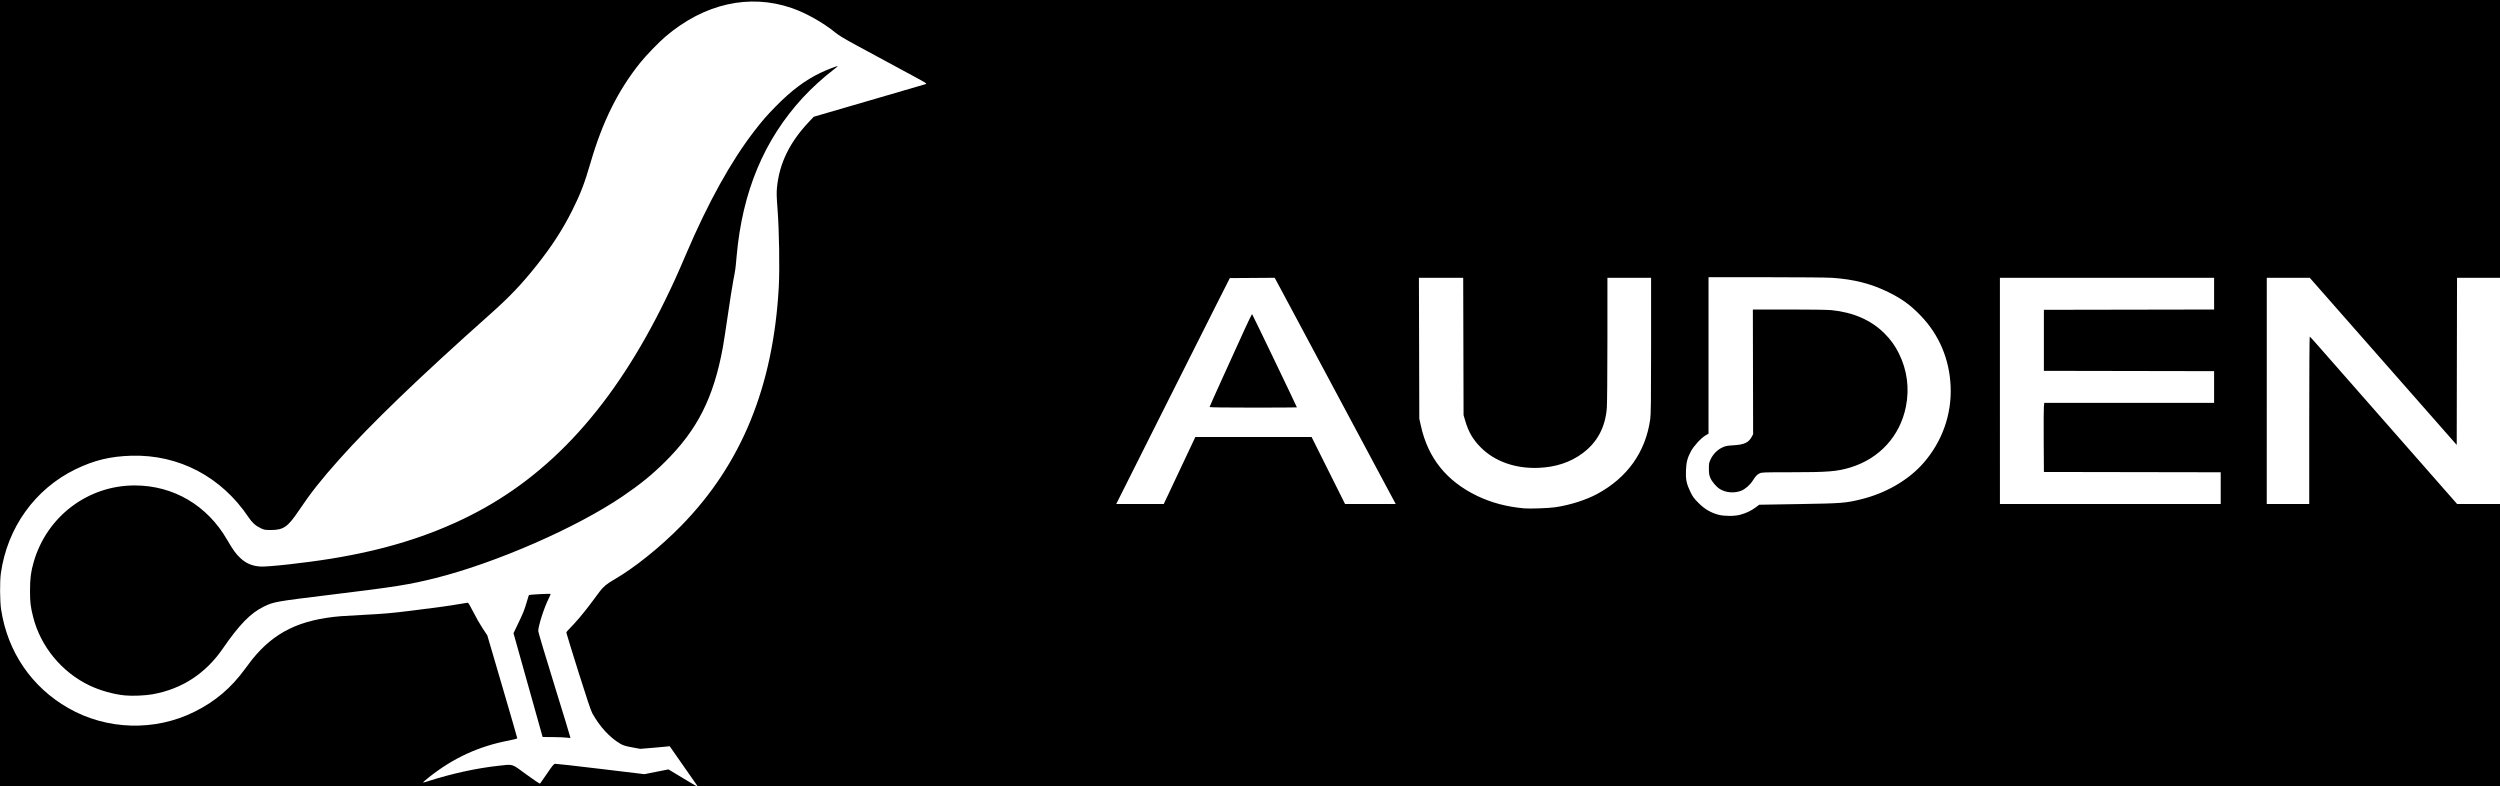
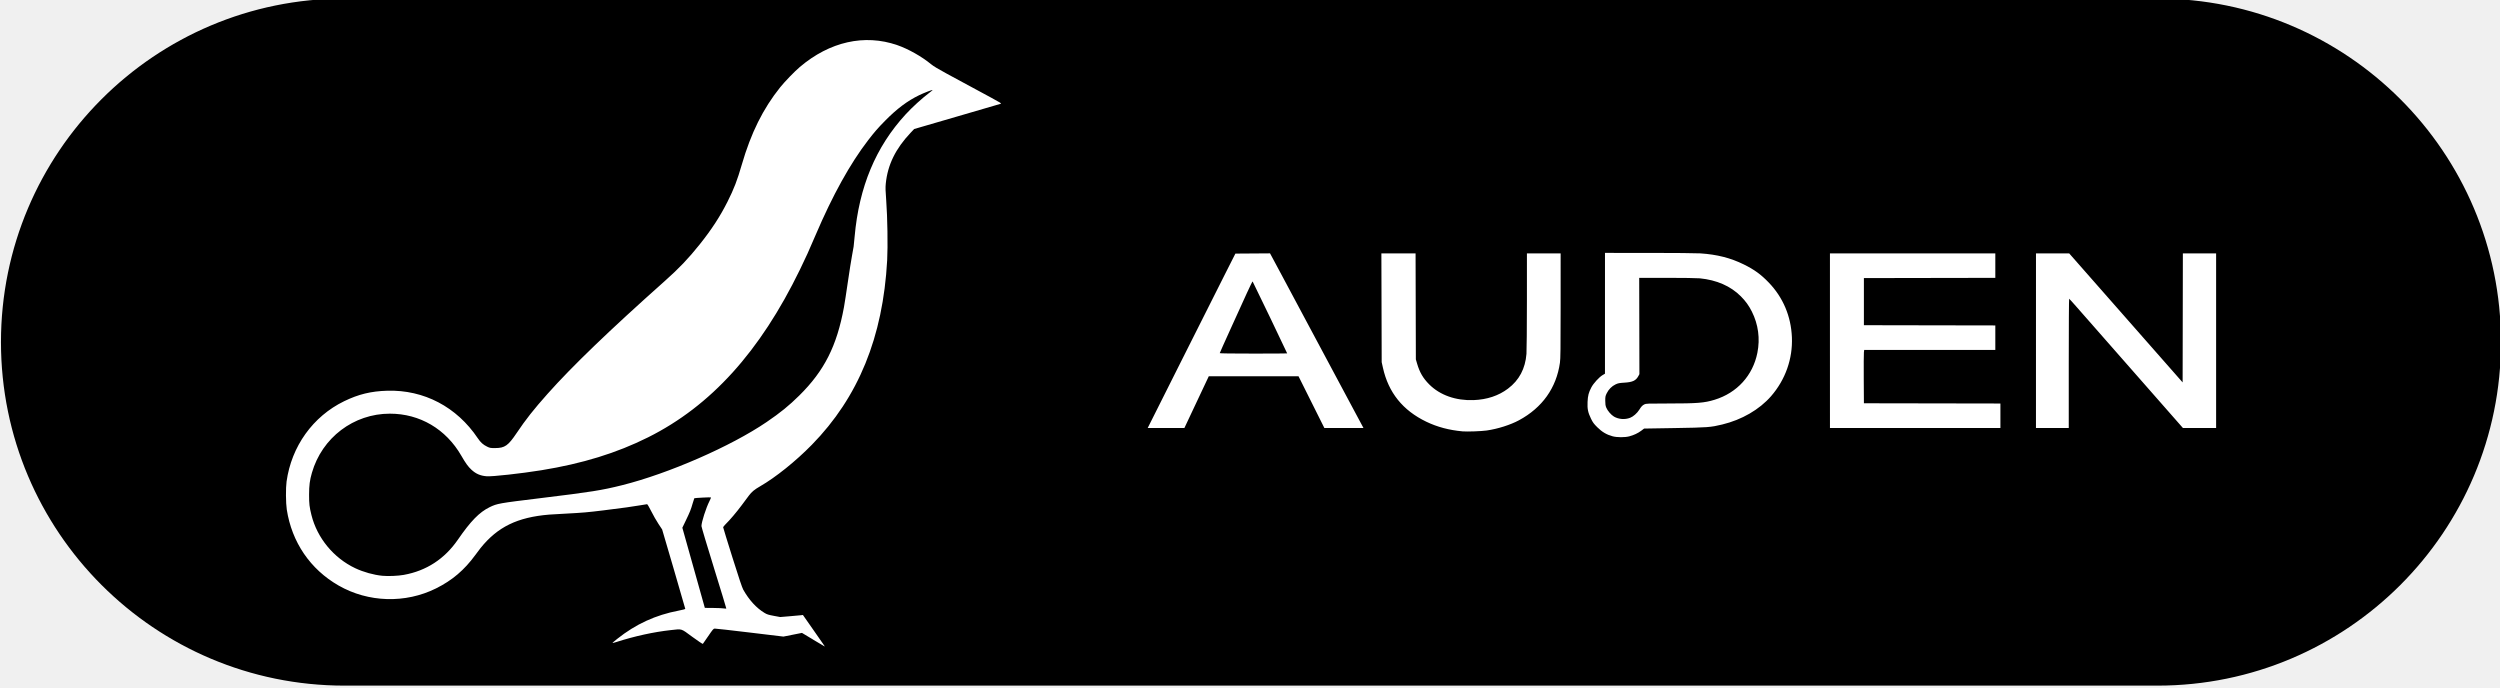
- <svg xmlns="http://www.w3.org/2000/svg" width="731.81" height="229.919" viewBox="0 0 193.625 60.833" version="1.1" id="svg8">
+ <svg xmlns="http://www.w3.org/2000/svg" width="947.875" height="260.5" viewBox="0 0 250.792 68.924" version="1.1" id="svg8">
  <defs id="defs2" />
-   <g id="layer1" transform="translate(0,-236.1672)">
-     <rect style="fill:#000000;fill-opacity:1;stroke:#000000;stroke-width:0.32" id="rect824" width="250.472" height="68.605" x="-28.424" y="232.281" ry="34.302" />
-     <path style="fill:#ffffff;stroke-width:0.046" d="m 52.903,296.437 -1.134,-0.68 -0.93,0.185 -0.93,0.185 -3.381,-0.407 c -1.86,-0.224 -3.443,-0.402 -3.518,-0.396 -0.121,0.01 -0.194,0.096 -0.64,0.752 -0.277,0.408 -0.521,0.76 -0.543,0.782 -0.023,0.023 -0.481,-0.283 -1.059,-0.707 -1.176,-0.862 -0.987,-0.803 -2.153,-0.675 -1.721,0.189 -3.613,0.603 -5.475,1.199 -0.202,0.065 -0.376,0.109 -0.387,0.099 -0.01,-0.01 0.207,-0.199 0.483,-0.418 1.865,-1.481 3.852,-2.394 6.167,-2.834 0.389,-0.074 0.66,-0.147 0.66,-0.178 0,-0.029 -0.522,-1.833 -1.16,-4.008 l -1.16,-3.956 -0.37,-0.559 c -0.204,-0.307 -0.529,-0.877 -0.723,-1.267 -0.194,-0.39 -0.381,-0.708 -0.415,-0.708 -0.034,0 -0.36,0.052 -0.723,0.116 -0.716,0.126 -1.648,0.254 -3.674,0.505 -1.565,0.194 -2.064,0.237 -3.777,0.327 -0.726,0.038 -1.467,0.081 -1.645,0.096 -3.195,0.265 -5.178,1.231 -6.891,3.358 -0.092,0.115 -0.328,0.427 -0.523,0.695 -1.1,1.507 -2.316,2.542 -3.939,3.35 -3.075,1.531 -6.798,1.421 -9.78,-0.289 -2.84,-1.628 -4.691,-4.344 -5.196,-7.623 -0.098,-0.637 -0.11,-2.17 -0.021,-2.805 0.492,-3.535 2.644,-6.537 5.776,-8.06 1.444,-0.702 2.697,-1.006 4.333,-1.053 3.672,-0.105 6.964,1.624 9.072,4.763 0.287,0.427 0.537,0.653 0.937,0.846 0.282,0.136 0.334,0.145 0.811,0.144 0.965,-0.003 1.298,-0.236 2.155,-1.512 0.914,-1.362 1.701,-2.359 3.101,-3.931 2.483,-2.788 6.219,-6.383 11.75,-11.307 1.46,-1.299 2.369,-2.254 3.513,-3.685 1.194,-1.495 2.049,-2.81 2.801,-4.309 0.637,-1.268 0.964,-2.12 1.421,-3.697 0.917,-3.163 2.128,-5.603 3.846,-7.747 0.459,-0.572 1.443,-1.59 1.973,-2.04 2.997,-2.544 6.49,-3.329 9.771,-2.196 1.105,0.382 2.459,1.145 3.379,1.904 0.254,0.21 0.72,0.491 1.609,0.971 0.688,0.371 1.741,0.941 2.34,1.265 0.599,0.324 1.557,0.841 2.128,1.15 0.895,0.482 1.024,0.565 0.927,0.595 -0.062,0.019 -1.76,0.515 -3.773,1.102 -2.013,0.587 -3.942,1.149 -4.286,1.249 l -0.626,0.183 -0.344,0.363 c -1.519,1.603 -2.316,3.231 -2.503,5.113 -0.04,0.398 -0.031,0.713 0.047,1.738 0.123,1.608 0.169,4.566 0.093,5.955 -0.423,7.71 -2.883,13.734 -7.557,18.507 -1.614,1.648 -3.632,3.268 -5.186,4.163 -0.576,0.332 -0.85,0.558 -1.129,0.933 -0.136,0.182 -0.465,0.623 -0.731,0.98 -0.524,0.702 -1.178,1.472 -1.591,1.876 -0.143,0.139 -0.26,0.284 -0.26,0.321 0,0.037 0.418,1.398 0.929,3.024 0.648,2.063 0.977,3.042 1.089,3.24 0.591,1.046 1.324,1.844 2.141,2.333 0.242,0.145 0.392,0.192 0.927,0.291 l 0.638,0.118 0.927,-0.077 c 0.51,-0.042 1.022,-0.089 1.139,-0.103 l 0.212,-0.026 1.065,1.523 c 1.091,1.56 1.145,1.639 1.12,1.638 -0.008,0 -0.524,-0.306 -1.148,-0.68 z m -9.962,-7.199 c -0.69,-2.222 -1.254,-4.109 -1.254,-4.194 0,-0.399 0.455,-1.818 0.807,-2.516 0.094,-0.187 0.161,-0.351 0.148,-0.364 -0.029,-0.029 -1.641,0.054 -1.673,0.086 -0.012,0.012 -0.085,0.24 -0.162,0.506 -0.183,0.638 -0.27,0.856 -0.687,1.723 l -0.35,0.729 1.128,4.02 1.128,4.02 0.838,0.007 c 0.461,0.004 0.942,0.025 1.07,0.048 0.127,0.022 0.238,0.026 0.246,0.008 0.008,-0.018 -0.55,-1.851 -1.24,-4.073 z m -31.096,0.695 c 2.244,-0.404 4.078,-1.6 5.401,-3.52 1.29,-1.874 2.166,-2.769 3.195,-3.269 0.755,-0.366 0.924,-0.396 5.074,-0.902 5.142,-0.627 6.168,-0.789 8.217,-1.303 4.665,-1.169 10.915,-3.9 14.489,-6.332 1.38,-0.939 2.257,-1.651 3.283,-2.666 2.507,-2.479 3.761,-4.958 4.478,-8.856 0.065,-0.355 0.243,-1.502 0.394,-2.549 0.152,-1.047 0.34,-2.237 0.418,-2.645 0.17,-0.885 0.166,-0.854 0.257,-1.877 0.442,-4.991 2.117,-9.008 5.116,-12.27 0.678,-0.737 1.612,-1.588 2.399,-2.185 0.183,-0.139 0.327,-0.259 0.319,-0.268 -0.033,-0.033 -0.873,0.292 -1.349,0.521 -1.185,0.571 -2.25,1.37 -3.436,2.577 -0.729,0.742 -1.048,1.109 -1.696,1.949 -1.796,2.332 -3.561,5.516 -5.249,9.468 -0.692,1.621 -0.99,2.279 -1.595,3.522 -4.005,8.229 -8.923,13.658 -15.225,16.81 -3.153,1.576 -6.585,2.635 -10.701,3.301 -2.038,0.33 -4.939,0.65 -5.494,0.606 -0.63,-0.05 -1.079,-0.243 -1.524,-0.654 -0.34,-0.315 -0.582,-0.649 -1.021,-1.411 -1.541,-2.673 -4.161,-4.215 -7.163,-4.215 -3.633,-3.5e-4 -6.807,2.405 -7.823,5.93 -0.218,0.756 -0.282,1.256 -0.284,2.201 -8.63e-4,0.92 0.035,1.225 0.237,2.039 0.573,2.3 2.23,4.311 4.394,5.333 0.823,0.389 1.852,0.676 2.725,0.76 0.583,0.056 1.57,0.014 2.163,-0.093 z M 133.091,276.033 c -0.598,-0.161 -1.064,-0.436 -1.532,-0.902 -0.356,-0.355 -0.452,-0.486 -0.634,-0.859 -0.306,-0.629 -0.378,-0.979 -0.347,-1.68 0.029,-0.642 0.109,-0.949 0.383,-1.47 0.212,-0.403 0.783,-1.027 1.127,-1.229 l 0.236,-0.139 8.7e-4,-6.059 8.6e-4,-6.059 4.437,8.6e-4 c 2.473,3.5e-4 4.745,0.021 5.132,0.047 1.683,0.113 3.024,0.454 4.356,1.109 1.056,0.519 1.722,1.003 2.51,1.824 1.43,1.488 2.226,3.37 2.316,5.476 0.093,2.158 -0.651,4.265 -2.091,5.919 -1.167,1.341 -2.941,2.369 -4.902,2.84 -1.173,0.282 -1.429,0.301 -4.757,0.356 l -3.077,0.051 -0.283,0.214 c -0.332,0.251 -0.755,0.449 -1.209,0.567 -0.443,0.115 -1.229,0.112 -1.669,-0.007 z m 1.749,-1.851 c 0.318,-0.121 0.704,-0.459 0.919,-0.802 0.207,-0.331 0.314,-0.445 0.516,-0.548 0.162,-0.083 0.301,-0.088 2.363,-0.089 2.954,-4.4e-4 3.643,-0.056 4.683,-0.374 2.251,-0.689 3.839,-2.433 4.293,-4.714 0.283,-1.422 0.092,-2.844 -0.554,-4.133 -0.299,-0.596 -0.633,-1.058 -1.107,-1.532 -1.03,-1.029 -2.415,-1.635 -4.12,-1.804 -0.269,-0.027 -1.711,-0.048 -3.277,-0.048 h -2.797 l 0.01,4.831 0.01,4.831 -0.1,0.185 c -0.25,0.463 -0.576,0.618 -1.403,0.668 -0.52,0.032 -0.631,0.053 -0.889,0.174 -0.373,0.175 -0.697,0.501 -0.887,0.893 -0.134,0.275 -0.147,0.343 -0.147,0.743 0,0.346 0.022,0.495 0.103,0.697 0.123,0.307 0.486,0.73 0.771,0.897 0.468,0.274 1.094,0.322 1.614,0.123 z m -16.786,1.359 c -1.368,-0.125 -2.547,-0.438 -3.652,-0.969 -2.363,-1.138 -3.8,-2.925 -4.352,-5.415 l -0.125,-0.561 -0.015,-5.456 -0.015,-5.456 h 1.715 1.715 l 0.014,5.317 0.014,5.317 0.126,0.431 c 0.254,0.869 0.6,1.462 1.212,2.076 1.074,1.079 2.674,1.646 4.452,1.578 1.355,-0.052 2.504,-0.435 3.457,-1.153 1.119,-0.843 1.732,-2.001 1.849,-3.489 0.024,-0.306 0.044,-2.699 0.045,-5.317 l 8.6e-4,-4.761 h 1.691 1.691 l 4.3e-4,0.127 c 4.4e-4,0.07 0,2.428 -4.3e-4,5.24 -8.6e-4,4.237 -0.013,5.195 -0.069,5.597 -0.355,2.526 -1.767,4.514 -4.107,5.777 -0.861,0.465 -2.119,0.865 -3.238,1.028 -0.51,0.075 -1.972,0.128 -2.41,0.088 z m -28.281,-6.957 c 1.827,-3.638 3.806,-7.574 4.399,-8.746 l 1.078,-2.132 1.737,-0.012 1.737,-0.012 0.183,0.337 c 0.101,0.185 0.59,1.098 1.087,2.028 0.497,0.93 1.545,2.89 2.328,4.356 2.82,5.276 4.307,8.057 4.808,8.99 0.28,0.522 0.613,1.143 0.739,1.379 l 0.229,0.429 h -1.962 -1.962 l -1.296,-2.595 -1.296,-2.595 h -4.501 -4.501 l -1.223,2.595 -1.223,2.595 -1.841,4.4e-4 -1.841,4.3e-4 z m 10.672,-0.865 c 0,-0.042 -3.427,-7.176 -3.468,-7.219 -0.017,-0.018 -0.275,0.504 -0.572,1.158 -0.298,0.655 -1.033,2.271 -1.633,3.59 -0.601,1.32 -1.092,2.42 -1.092,2.444 0,0.028 1.24,0.045 3.383,0.045 1.861,0 3.383,-0.009 3.383,-0.019 z m 54.448,-1.278 v -8.758 h 8.295 8.295 v 1.228 1.228 l -6.592,0.012 -6.592,0.012 v 2.363 2.363 l 6.592,0.012 6.592,0.012 v 1.228 1.228 h -6.577 -6.577 l -0.029,0.243 c -0.016,0.134 -0.023,1.338 -0.015,2.676 l 0.015,2.433 6.847,0.012 6.847,0.012 v 1.228 1.228 h -8.55 -8.55 z m 20.668,0 10e-4,-8.758 h 1.665 1.665 l 0.802,0.912 c 0.441,0.501 1.354,1.54 2.03,2.309 2.377,2.705 4.168,4.741 5.402,6.144 0.686,0.779 1.675,1.903 2.197,2.498 l 0.95,1.081 0.012,-6.471 0.012,-6.471 h 1.668 1.668 v 8.758 8.758 h -1.665 -1.665 l -0.967,-1.101 c -1.206,-1.372 -8.827,-10.05 -9.737,-11.087 -0.369,-0.421 -0.688,-0.772 -0.71,-0.78 -0.021,-0.008 -0.039,2.906 -0.039,6.476 v 6.491 h -1.645 -1.645 l 0.001,-8.758 z" id="path3724" />
+   <g id="layer1" transform="translate(0,-228.076)">
+     <rect style="fill:#000000;fill-opacity:1;stroke:#000000;stroke-width:0.32" id="rect824" width="250.472" height="68.605" x="0.257" y="228.091" ry="34.302" />
+     <path style="fill:#ffffff;stroke-width:0.046" d="m 81.584,292.246 -1.134,-0.68 -0.93,0.185 -0.93,0.185 -3.381,-0.407 c -1.86,-0.224 -3.443,-0.402 -3.518,-0.396 -0.121,0.01 -0.194,0.096 -0.64,0.752 -0.277,0.408 -0.521,0.76 -0.543,0.782 -0.023,0.023 -0.481,-0.283 -1.059,-0.707 -1.176,-0.862 -0.987,-0.803 -2.153,-0.675 -1.721,0.189 -3.613,0.603 -5.475,1.199 -0.202,0.065 -0.376,0.109 -0.387,0.099 -0.01,-0.01 0.207,-0.199 0.483,-0.418 1.865,-1.481 3.852,-2.394 6.167,-2.834 0.389,-0.074 0.66,-0.147 0.66,-0.178 0,-0.029 -0.522,-1.833 -1.16,-4.008 l -1.16,-3.956 -0.37,-0.559 c -0.204,-0.307 -0.529,-0.877 -0.723,-1.267 -0.194,-0.39 -0.381,-0.708 -0.415,-0.708 -0.034,0 -0.36,0.052 -0.723,0.116 -0.716,0.126 -1.648,0.254 -3.674,0.505 -1.565,0.194 -2.064,0.237 -3.777,0.327 -0.726,0.038 -1.467,0.081 -1.645,0.096 -3.195,0.265 -5.178,1.231 -6.891,3.358 -0.092,0.115 -0.328,0.427 -0.523,0.695 -1.1,1.507 -2.316,2.542 -3.939,3.35 -3.075,1.531 -6.798,1.421 -9.78,-0.289 -2.84,-1.628 -4.691,-4.344 -5.196,-7.623 -0.098,-0.637 -0.11,-2.17 -0.021,-2.805 0.492,-3.535 2.644,-6.537 5.776,-8.06 1.444,-0.702 2.697,-1.006 4.333,-1.053 3.672,-0.105 6.964,1.624 9.072,4.763 0.287,0.427 0.537,0.653 0.937,0.846 0.282,0.136 0.334,0.145 0.811,0.144 0.965,-0.003 1.298,-0.236 2.155,-1.512 0.914,-1.362 1.701,-2.359 3.101,-3.931 2.483,-2.788 6.219,-6.383 11.75,-11.307 1.46,-1.299 2.369,-2.254 3.513,-3.685 1.194,-1.495 2.049,-2.81 2.801,-4.309 0.637,-1.268 0.964,-2.12 1.421,-3.697 0.917,-3.163 2.128,-5.603 3.846,-7.747 0.459,-0.572 1.443,-1.59 1.973,-2.04 2.997,-2.544 6.49,-3.329 9.771,-2.196 1.105,0.382 2.459,1.145 3.379,1.904 0.254,0.21 0.72,0.491 1.609,0.971 0.688,0.371 1.741,0.941 2.34,1.265 0.599,0.324 1.557,0.841 2.128,1.15 0.895,0.482 1.024,0.565 0.927,0.595 -0.062,0.019 -1.76,0.515 -3.773,1.102 -2.013,0.587 -3.942,1.149 -4.286,1.249 l -0.626,0.183 -0.344,0.363 c -1.519,1.603 -2.316,3.231 -2.503,5.113 -0.04,0.398 -0.031,0.713 0.047,1.738 0.123,1.608 0.169,4.566 0.093,5.955 -0.423,7.71 -2.883,13.734 -7.557,18.507 -1.614,1.648 -3.632,3.268 -5.186,4.163 -0.576,0.332 -0.85,0.558 -1.129,0.933 -0.136,0.182 -0.465,0.623 -0.731,0.98 -0.524,0.702 -1.178,1.472 -1.591,1.876 -0.143,0.139 -0.26,0.284 -0.26,0.321 0,0.037 0.418,1.398 0.929,3.024 0.648,2.063 0.977,3.042 1.089,3.24 0.591,1.046 1.324,1.844 2.141,2.333 0.242,0.145 0.392,0.192 0.927,0.291 l 0.638,0.118 0.927,-0.077 c 0.51,-0.042 1.022,-0.089 1.139,-0.103 l 0.212,-0.026 1.065,1.523 c 1.091,1.56 1.145,1.639 1.12,1.638 -0.008,0 -0.524,-0.306 -1.148,-0.68 z m -9.962,-7.199 c -0.69,-2.222 -1.254,-4.109 -1.254,-4.194 0,-0.399 0.455,-1.818 0.807,-2.516 0.094,-0.187 0.161,-0.351 0.148,-0.364 -0.029,-0.029 -1.641,0.054 -1.673,0.086 -0.012,0.012 -0.085,0.24 -0.162,0.506 -0.183,0.638 -0.27,0.856 -0.687,1.723 l -0.35,0.729 1.128,4.02 1.128,4.02 0.838,0.007 c 0.461,0.004 0.942,0.025 1.07,0.048 0.127,0.022 0.238,0.026 0.246,0.008 0.008,-0.018 -0.55,-1.851 -1.24,-4.073 z m -31.096,0.695 c 2.244,-0.404 4.078,-1.6 5.401,-3.52 1.29,-1.874 2.166,-2.769 3.195,-3.269 0.755,-0.366 0.924,-0.396 5.074,-0.902 5.142,-0.627 6.168,-0.789 8.217,-1.303 4.665,-1.169 10.915,-3.9 14.489,-6.332 1.38,-0.939 2.257,-1.651 3.283,-2.666 2.507,-2.479 3.761,-4.958 4.478,-8.856 0.065,-0.355 0.243,-1.502 0.394,-2.549 0.152,-1.047 0.34,-2.237 0.418,-2.645 0.17,-0.885 0.166,-0.854 0.257,-1.877 0.442,-4.991 2.117,-9.008 5.116,-12.27 0.678,-0.737 1.612,-1.588 2.399,-2.185 0.183,-0.139 0.327,-0.259 0.319,-0.268 -0.033,-0.033 -0.873,0.292 -1.349,0.521 -1.185,0.571 -2.25,1.37 -3.436,2.577 -0.729,0.742 -1.048,1.109 -1.696,1.949 -1.796,2.332 -3.561,5.516 -5.249,9.468 -0.692,1.621 -0.99,2.279 -1.595,3.522 -4.005,8.229 -8.923,13.658 -15.225,16.81 -3.153,1.576 -6.585,2.635 -10.701,3.301 -2.038,0.33 -4.939,0.65 -5.494,0.606 -0.63,-0.05 -1.079,-0.243 -1.524,-0.654 -0.34,-0.315 -0.582,-0.649 -1.021,-1.411 -1.541,-2.673 -4.161,-4.215 -7.163,-4.215 -3.633,-3.5e-4 -6.807,2.405 -7.823,5.93 -0.218,0.756 -0.282,1.256 -0.284,2.201 -8.63e-4,0.92 0.035,1.225 0.237,2.039 0.573,2.3 2.23,4.311 4.394,5.333 0.823,0.389 1.852,0.676 2.725,0.76 0.583,0.056 1.57,0.014 2.163,-0.093 z M 161.772,271.843 c -0.598,-0.161 -1.064,-0.436 -1.532,-0.902 -0.356,-0.355 -0.452,-0.486 -0.634,-0.859 -0.306,-0.629 -0.378,-0.979 -0.347,-1.68 0.029,-0.642 0.109,-0.949 0.383,-1.47 0.212,-0.403 0.783,-1.027 1.127,-1.229 l 0.236,-0.139 8.7e-4,-6.059 8.6e-4,-6.059 4.437,8.6e-4 c 2.473,3.5e-4 4.745,0.021 5.132,0.047 1.683,0.113 3.024,0.454 4.356,1.109 1.056,0.519 1.722,1.003 2.51,1.824 1.43,1.488 2.226,3.37 2.316,5.476 0.093,2.158 -0.651,4.265 -2.091,5.919 -1.167,1.341 -2.941,2.369 -4.902,2.84 -1.173,0.282 -1.429,0.301 -4.757,0.356 l -3.077,0.051 -0.283,0.214 c -0.332,0.251 -0.755,0.449 -1.209,0.567 -0.443,0.115 -1.229,0.112 -1.669,-0.007 z m 1.749,-1.851 c 0.318,-0.121 0.704,-0.459 0.919,-0.802 0.207,-0.331 0.314,-0.445 0.516,-0.548 0.162,-0.083 0.301,-0.088 2.363,-0.089 2.954,-4.4e-4 3.643,-0.056 4.683,-0.374 2.251,-0.689 3.839,-2.433 4.293,-4.714 0.283,-1.422 0.092,-2.844 -0.554,-4.133 -0.299,-0.596 -0.633,-1.058 -1.107,-1.532 -1.03,-1.029 -2.415,-1.635 -4.12,-1.804 -0.269,-0.027 -1.711,-0.048 -3.277,-0.048 h -2.797 l 0.01,4.831 0.01,4.831 -0.1,0.185 c -0.25,0.463 -0.576,0.618 -1.403,0.668 -0.52,0.032 -0.631,0.053 -0.889,0.174 -0.373,0.175 -0.697,0.501 -0.887,0.893 -0.134,0.275 -0.147,0.343 -0.147,0.743 0,0.346 0.022,0.495 0.103,0.697 0.123,0.307 0.486,0.73 0.771,0.897 0.468,0.274 1.094,0.322 1.614,0.123 z m -16.786,1.359 c -1.368,-0.125 -2.547,-0.438 -3.652,-0.969 -2.363,-1.138 -3.8,-2.925 -4.352,-5.415 l -0.125,-0.561 -0.015,-5.456 -0.015,-5.456 h 1.715 1.715 l 0.014,5.317 0.014,5.317 0.126,0.431 c 0.254,0.869 0.6,1.462 1.212,2.076 1.074,1.079 2.674,1.646 4.452,1.578 1.355,-0.052 2.504,-0.435 3.457,-1.153 1.119,-0.843 1.732,-2.001 1.849,-3.489 0.024,-0.306 0.044,-2.699 0.045,-5.317 l 8.6e-4,-4.761 h 1.691 1.691 l 4.3e-4,0.127 c 4.4e-4,0.07 0,2.428 -4.3e-4,5.24 -8.6e-4,4.237 -0.013,5.195 -0.069,5.597 -0.355,2.526 -1.767,4.514 -4.107,5.777 -0.861,0.465 -2.119,0.865 -3.238,1.028 -0.51,0.075 -1.972,0.128 -2.41,0.088 z M 118.454,264.394 c 1.827,-3.638 3.806,-7.574 4.399,-8.746 l 1.078,-2.132 1.737,-0.012 1.737,-0.012 0.183,0.337 c 0.101,0.185 0.59,1.098 1.087,2.028 0.497,0.93 1.545,2.89 2.328,4.356 2.82,5.276 4.307,8.057 4.808,8.99 0.28,0.522 0.613,1.143 0.739,1.379 l 0.229,0.429 h -1.962 -1.962 l -1.296,-2.595 -1.296,-2.595 h -4.501 -4.501 l -1.223,2.595 -1.223,2.595 -1.841,4.4e-4 -1.841,4.3e-4 z m 10.672,-0.865 c 0,-0.042 -3.427,-7.176 -3.468,-7.219 -0.017,-0.018 -0.275,0.504 -0.572,1.158 -0.298,0.655 -1.033,2.271 -1.633,3.59 -0.601,1.32 -1.092,2.42 -1.092,2.444 0,0.028 1.24,0.045 3.383,0.045 1.861,0 3.383,-0.009 3.383,-0.019 z m 54.448,-1.278 v -8.758 h 8.295 8.295 v 1.228 1.228 l -6.592,0.012 -6.592,0.012 v 2.363 2.363 l 6.592,0.012 6.592,0.012 v 1.228 1.228 h -6.577 -6.577 l -0.029,0.243 c -0.016,0.134 -0.023,1.338 -0.015,2.676 l 0.015,2.433 6.847,0.012 6.847,0.012 v 1.228 1.228 h -8.55 -8.55 z m 20.668,0 10e-4,-8.758 h 1.665 1.665 l 0.802,0.912 c 0.441,0.501 1.354,1.54 2.03,2.309 2.377,2.705 4.168,4.741 5.402,6.144 0.686,0.779 1.675,1.903 2.197,2.498 l 0.95,1.081 0.012,-6.471 0.012,-6.471 h 1.668 1.668 v 8.758 8.758 h -1.665 -1.665 l -0.967,-1.101 c -1.206,-1.372 -8.827,-10.05 -9.737,-11.087 -0.369,-0.421 -0.688,-0.772 -0.71,-0.78 -0.021,-0.008 -0.039,2.906 -0.039,6.476 v 6.491 h -1.645 -1.645 l 0.001,-8.758 z" id="path3724" />
  </g>
</svg>
